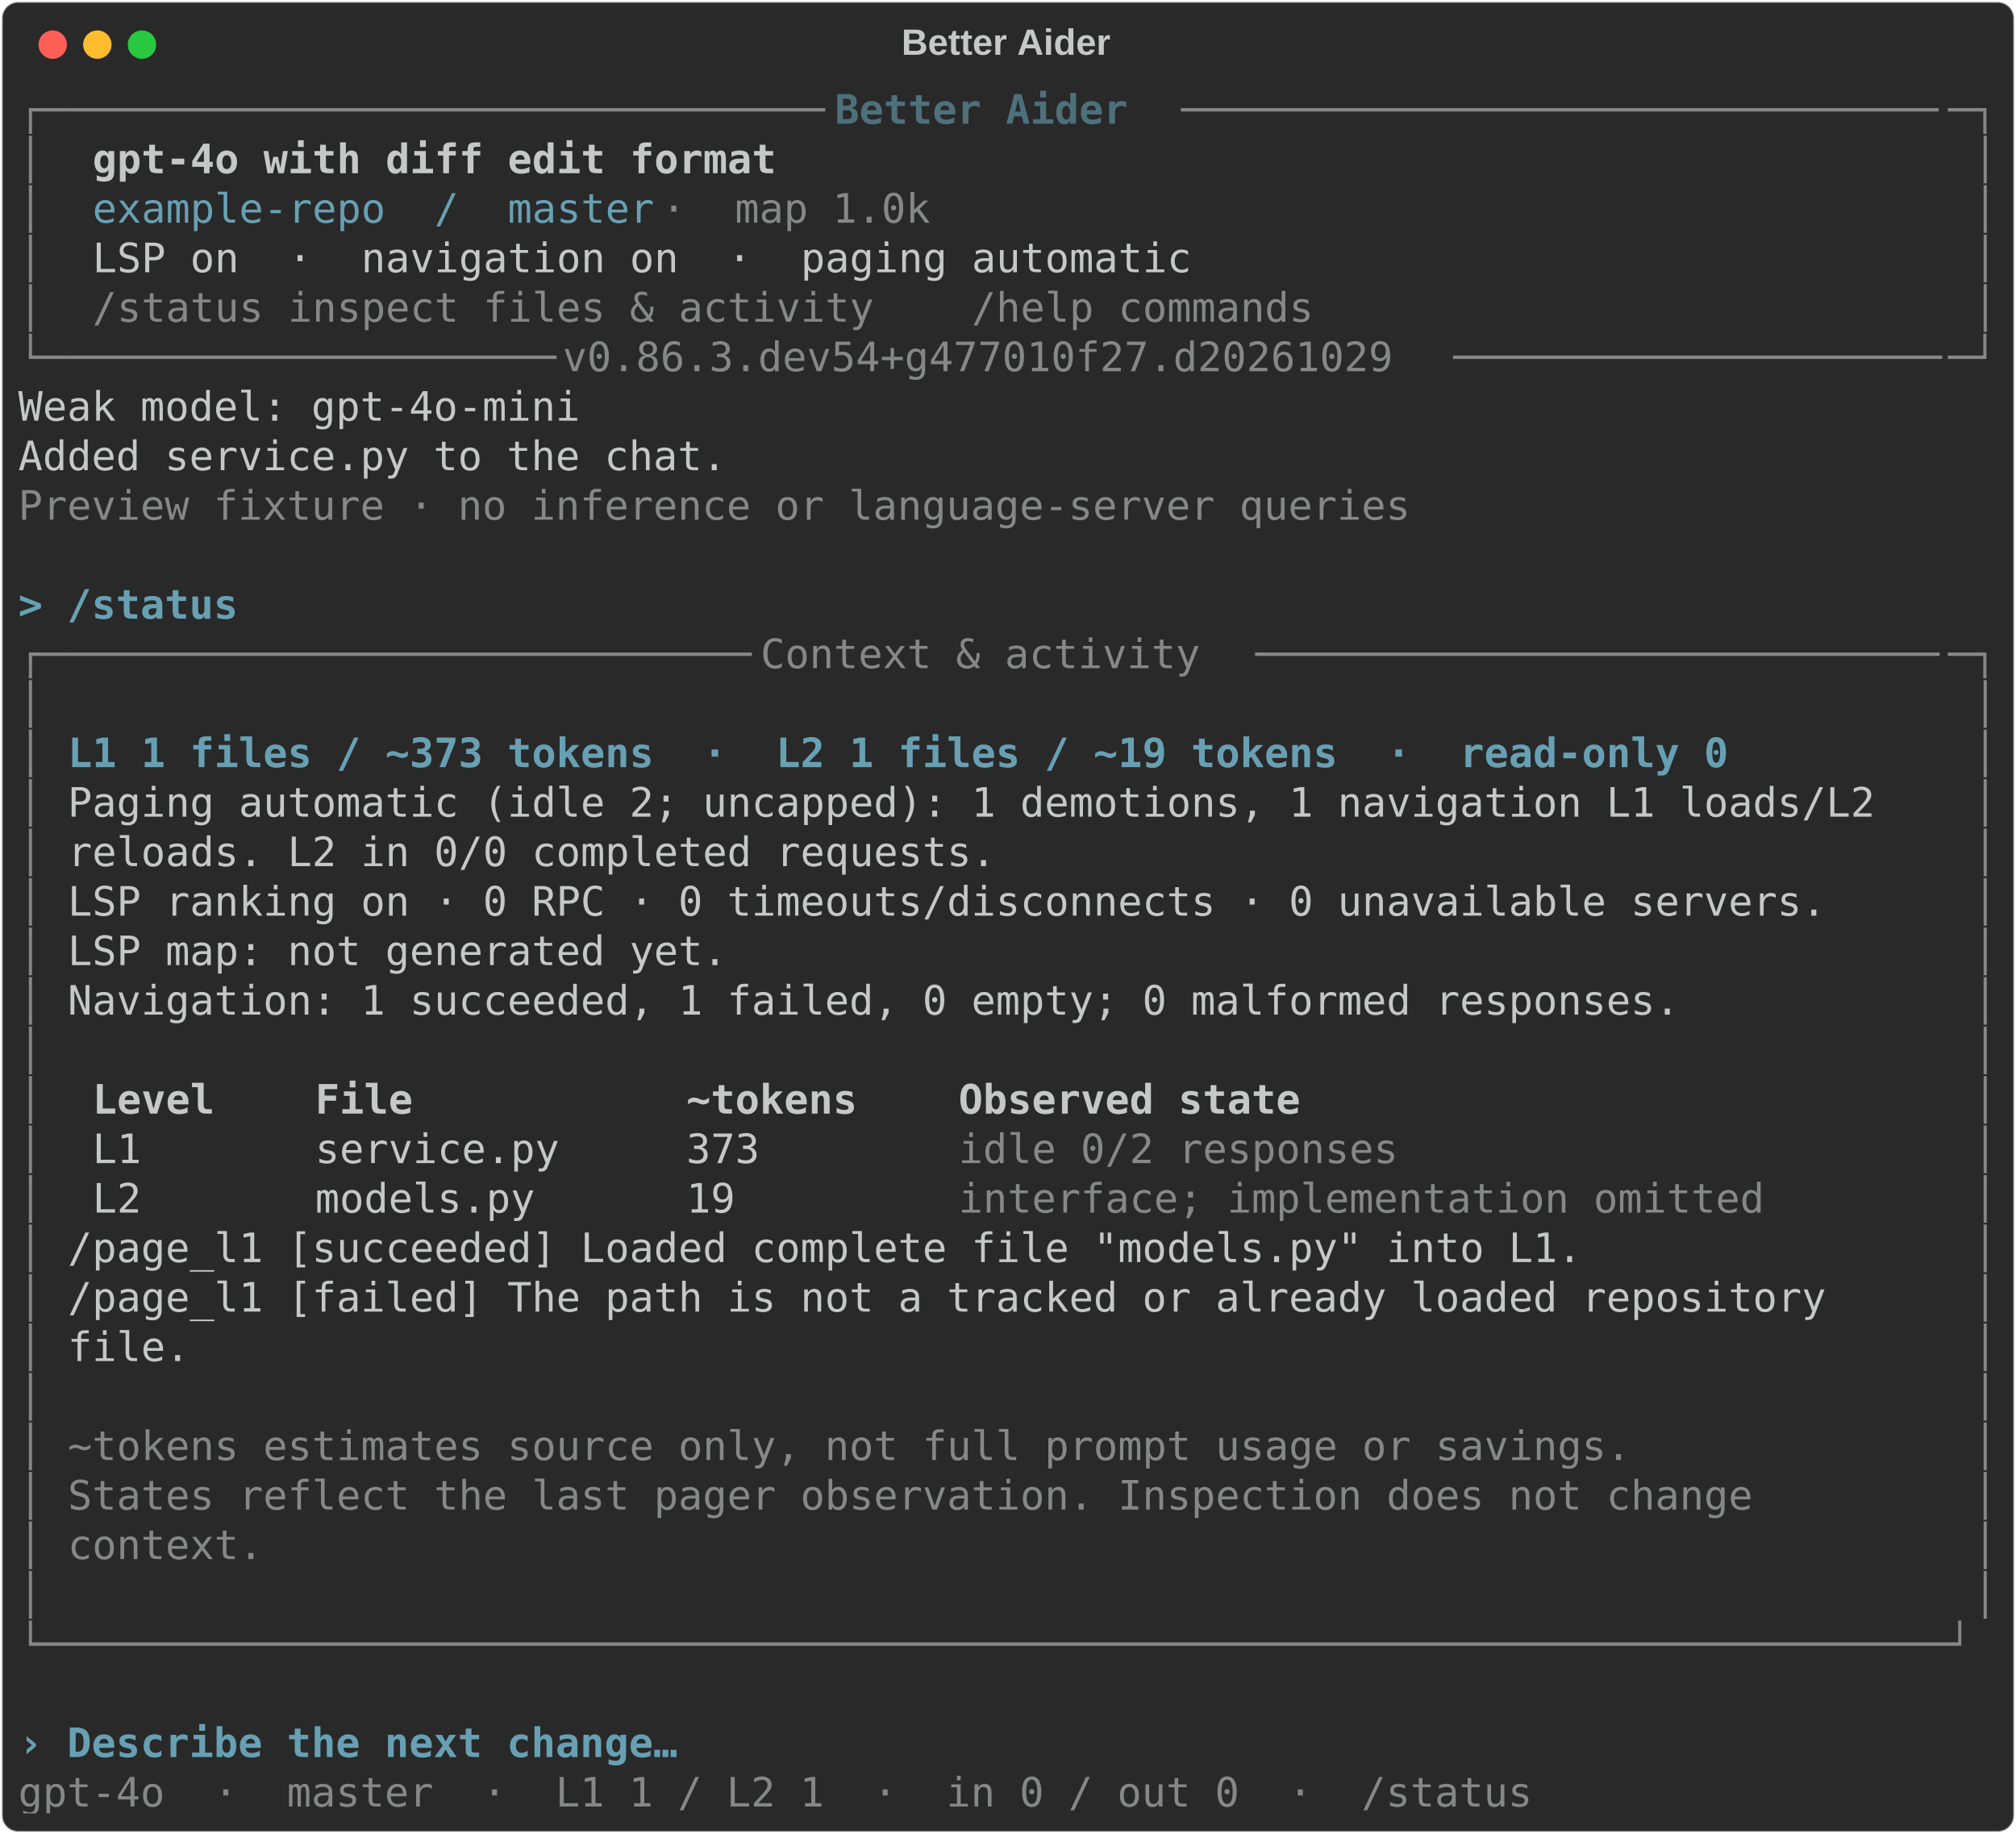
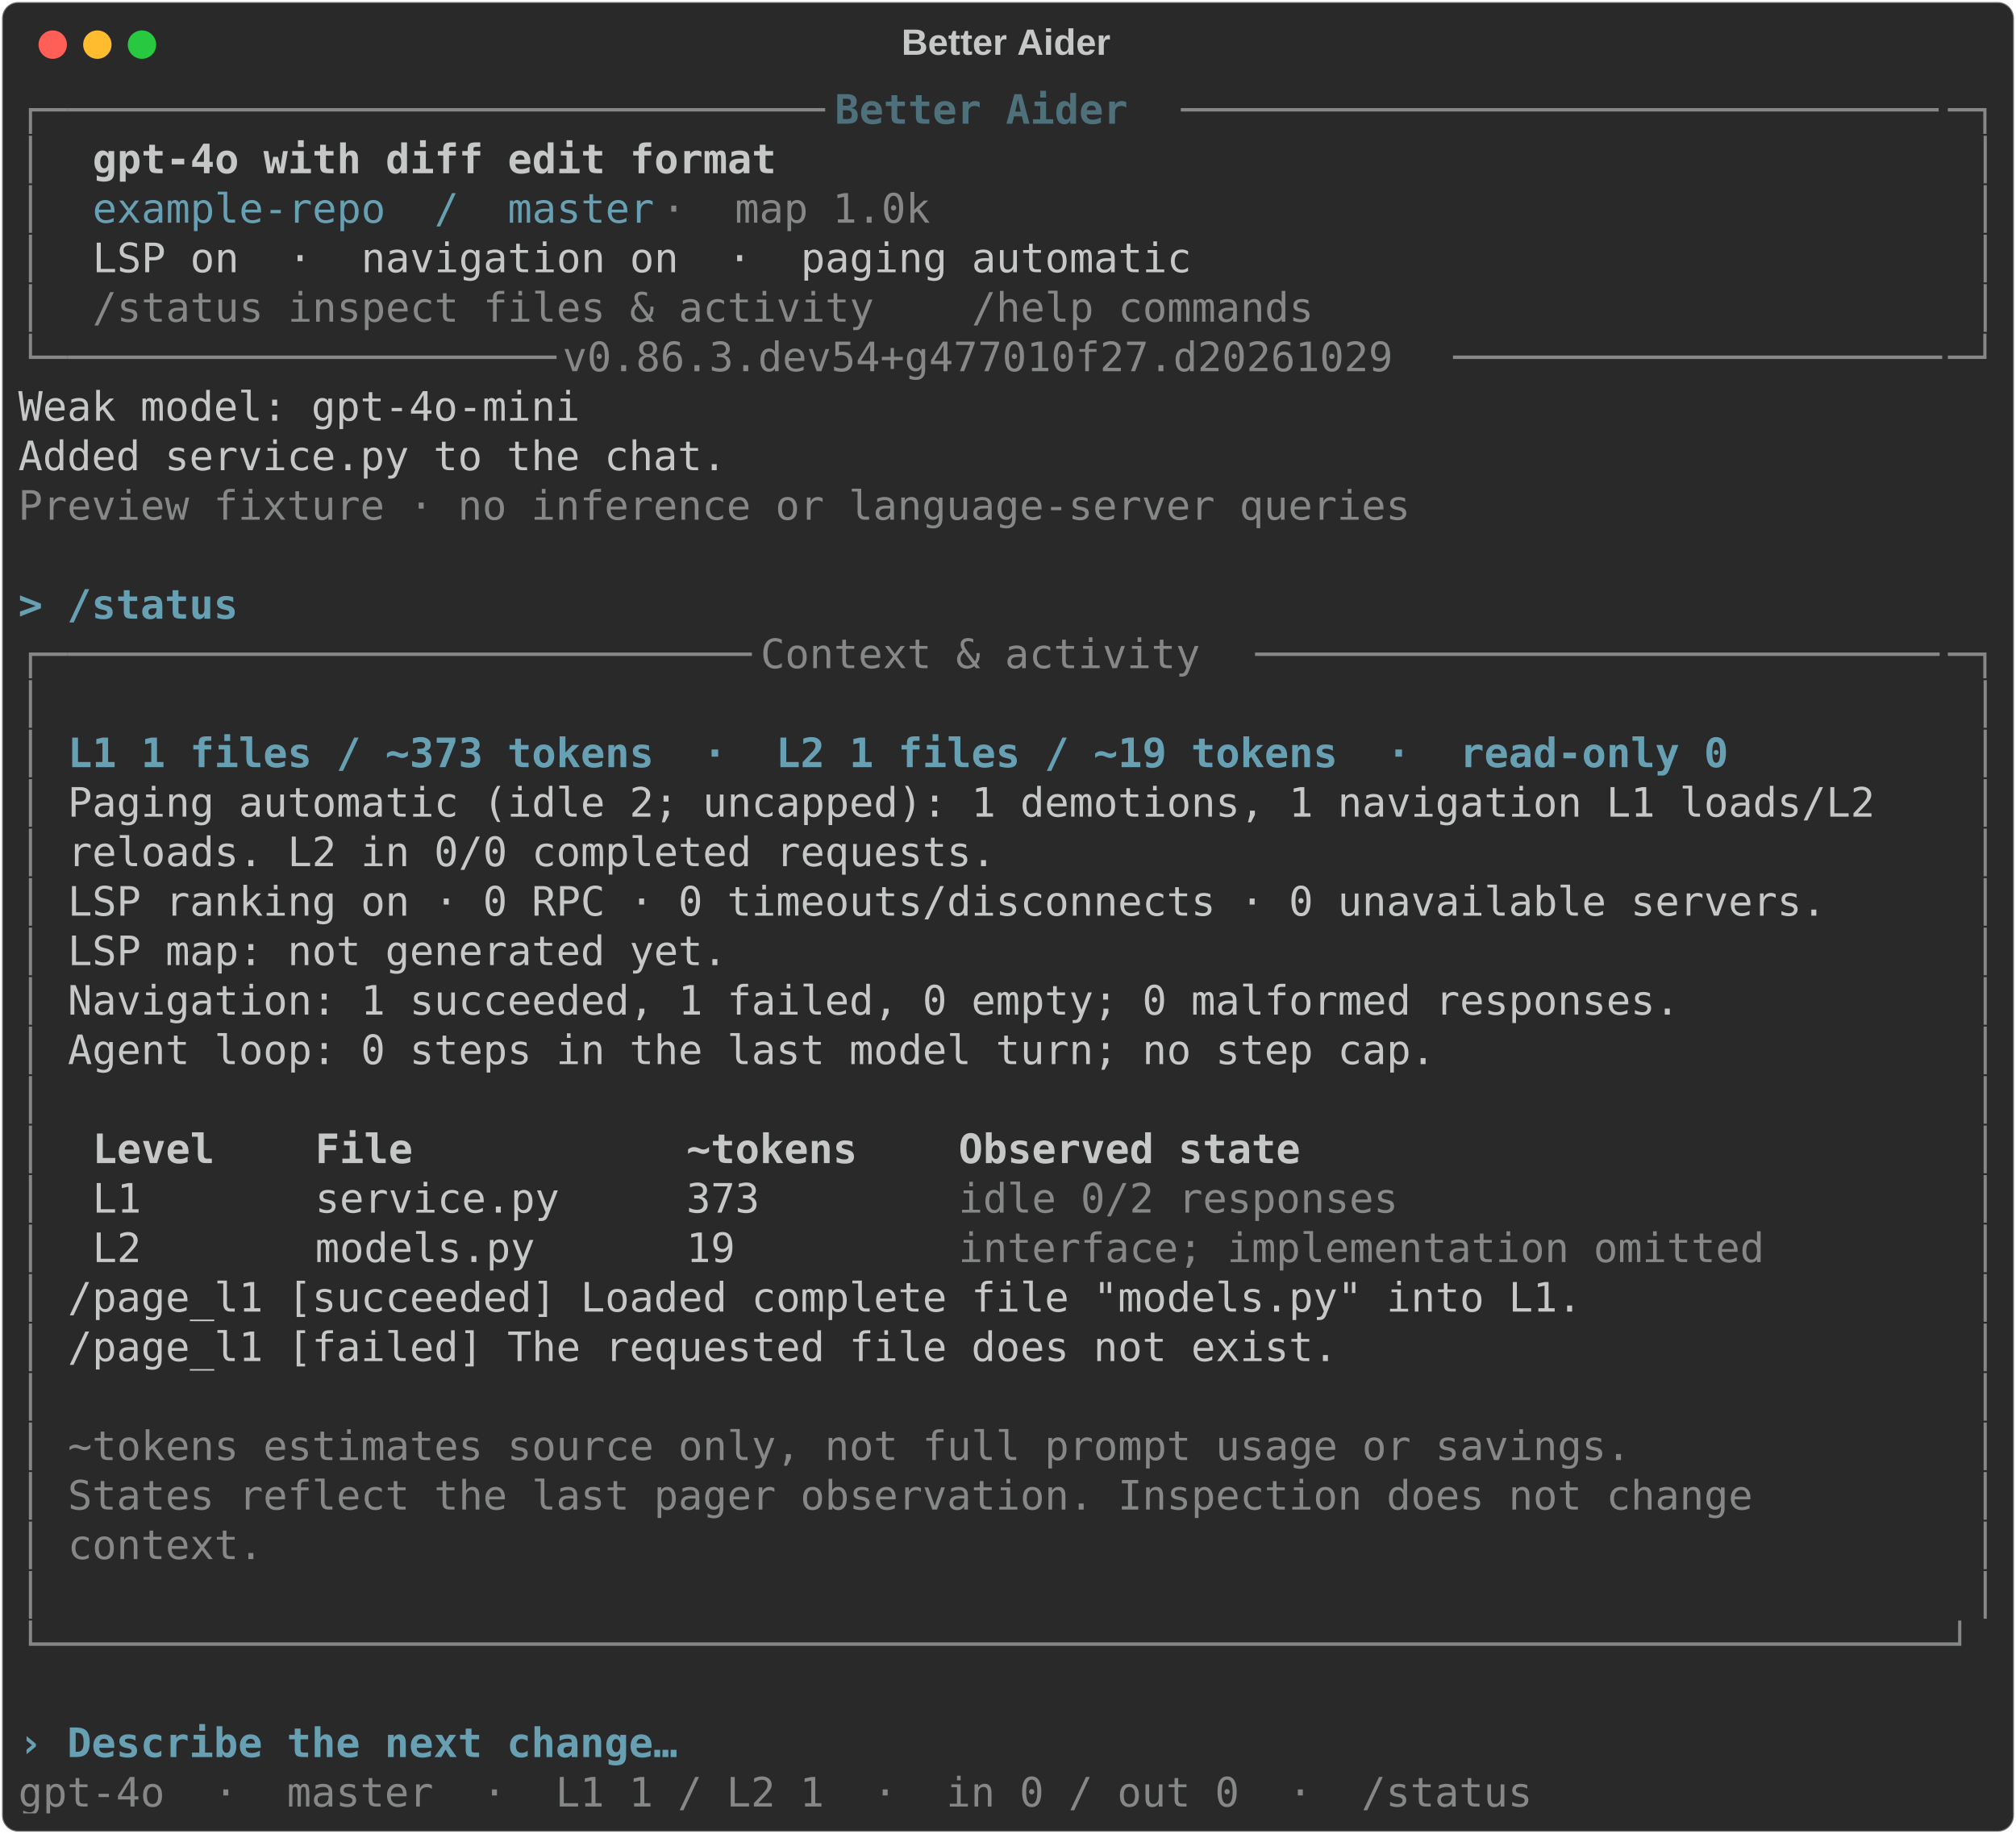
<svg xmlns="http://www.w3.org/2000/svg" class="rich-terminal" viewBox="0 0 994 904.0">
  <style>

    @font-face {
        font-family: "Fira Code";
        src: local("FiraCode-Regular"),
                url("https://cdnjs.cloudflare.com/ajax/libs/firacode/6.2.0/woff2/FiraCode-Regular.woff2") format("woff2"),
                url("https://cdnjs.cloudflare.com/ajax/libs/firacode/6.2.0/woff/FiraCode-Regular.woff") format("woff");
        font-style: normal;
        font-weight: 400;
    }
    @font-face {
        font-family: "Fira Code";
        src: local("FiraCode-Bold"),
                url("https://cdnjs.cloudflare.com/ajax/libs/firacode/6.2.0/woff2/FiraCode-Bold.woff2") format("woff2"),
                url("https://cdnjs.cloudflare.com/ajax/libs/firacode/6.2.0/woff/FiraCode-Bold.woff") format("woff");
        font-style: bold;
        font-weight: 700;
    }

-     .terminal-877568758-matrix {
+     .terminal-3200231786-matrix {
        font-family: Fira Code, monospace;
        font-size: 20px;
        line-height: 24.4px;
        font-variant-east-asian: full-width;
    }

-     .terminal-877568758-title {
+     .terminal-3200231786-title {
        font-size: 18px;
        font-weight: bold;
        font-family: arial;
    }

-     .terminal-877568758-r1 { fill: #868887 }
- .terminal-877568758-r2 { fill: #4e707b;font-weight: bold }
- .terminal-877568758-r3 { fill: #c5c8c6 }
- .terminal-877568758-r4 { fill: #c5c8c6;font-weight: bold }
- .terminal-877568758-r5 { fill: #68a0b3 }
- .terminal-877568758-r6 { fill: #68a0b3;font-weight: bold }
+     .terminal-3200231786-r1 { fill: #868887 }
+ .terminal-3200231786-r2 { fill: #4e707b;font-weight: bold }
+ .terminal-3200231786-r3 { fill: #c5c8c6 }
+ .terminal-3200231786-r4 { fill: #c5c8c6;font-weight: bold }
+ .terminal-3200231786-r5 { fill: #68a0b3 }
+ .terminal-3200231786-r6 { fill: #68a0b3;font-weight: bold }
    </style>
  <defs>
-     <clipPath id="terminal-877568758-clip-terminal">
+     <clipPath id="terminal-3200231786-clip-terminal">
      <rect x="0" y="0" width="975.0" height="853.0" />
    </clipPath>
-     <clipPath id="terminal-877568758-line-0">
+     <clipPath id="terminal-3200231786-line-0">
      <rect x="0" y="1.5" width="976" height="24.65" />
    </clipPath>
-     <clipPath id="terminal-877568758-line-1">
+     <clipPath id="terminal-3200231786-line-1">
      <rect x="0" y="25.9" width="976" height="24.65" />
    </clipPath>
-     <clipPath id="terminal-877568758-line-2">
+     <clipPath id="terminal-3200231786-line-2">
      <rect x="0" y="50.3" width="976" height="24.65" />
    </clipPath>
-     <clipPath id="terminal-877568758-line-3">
+     <clipPath id="terminal-3200231786-line-3">
      <rect x="0" y="74.7" width="976" height="24.65" />
    </clipPath>
-     <clipPath id="terminal-877568758-line-4">
+     <clipPath id="terminal-3200231786-line-4">
      <rect x="0" y="99.1" width="976" height="24.65" />
    </clipPath>
-     <clipPath id="terminal-877568758-line-5">
+     <clipPath id="terminal-3200231786-line-5">
      <rect x="0" y="123.5" width="976" height="24.65" />
    </clipPath>
-     <clipPath id="terminal-877568758-line-6">
+     <clipPath id="terminal-3200231786-line-6">
      <rect x="0" y="147.9" width="976" height="24.65" />
    </clipPath>
-     <clipPath id="terminal-877568758-line-7">
+     <clipPath id="terminal-3200231786-line-7">
      <rect x="0" y="172.3" width="976" height="24.65" />
    </clipPath>
-     <clipPath id="terminal-877568758-line-8">
+     <clipPath id="terminal-3200231786-line-8">
      <rect x="0" y="196.7" width="976" height="24.65" />
    </clipPath>
-     <clipPath id="terminal-877568758-line-9">
+     <clipPath id="terminal-3200231786-line-9">
      <rect x="0" y="221.1" width="976" height="24.65" />
    </clipPath>
-     <clipPath id="terminal-877568758-line-10">
+     <clipPath id="terminal-3200231786-line-10">
      <rect x="0" y="245.5" width="976" height="24.65" />
    </clipPath>
-     <clipPath id="terminal-877568758-line-11">
+     <clipPath id="terminal-3200231786-line-11">
      <rect x="0" y="269.9" width="976" height="24.65" />
    </clipPath>
-     <clipPath id="terminal-877568758-line-12">
+     <clipPath id="terminal-3200231786-line-12">
      <rect x="0" y="294.3" width="976" height="24.65" />
    </clipPath>
-     <clipPath id="terminal-877568758-line-13">
+     <clipPath id="terminal-3200231786-line-13">
      <rect x="0" y="318.7" width="976" height="24.65" />
    </clipPath>
-     <clipPath id="terminal-877568758-line-14">
+     <clipPath id="terminal-3200231786-line-14">
      <rect x="0" y="343.1" width="976" height="24.65" />
    </clipPath>
-     <clipPath id="terminal-877568758-line-15">
+     <clipPath id="terminal-3200231786-line-15">
      <rect x="0" y="367.5" width="976" height="24.65" />
    </clipPath>
-     <clipPath id="terminal-877568758-line-16">
+     <clipPath id="terminal-3200231786-line-16">
      <rect x="0" y="391.9" width="976" height="24.65" />
    </clipPath>
-     <clipPath id="terminal-877568758-line-17">
+     <clipPath id="terminal-3200231786-line-17">
      <rect x="0" y="416.3" width="976" height="24.65" />
    </clipPath>
-     <clipPath id="terminal-877568758-line-18">
+     <clipPath id="terminal-3200231786-line-18">
      <rect x="0" y="440.7" width="976" height="24.65" />
    </clipPath>
-     <clipPath id="terminal-877568758-line-19">
+     <clipPath id="terminal-3200231786-line-19">
      <rect x="0" y="465.1" width="976" height="24.65" />
    </clipPath>
-     <clipPath id="terminal-877568758-line-20">
+     <clipPath id="terminal-3200231786-line-20">
      <rect x="0" y="489.5" width="976" height="24.65" />
    </clipPath>
-     <clipPath id="terminal-877568758-line-21">
+     <clipPath id="terminal-3200231786-line-21">
      <rect x="0" y="513.9" width="976" height="24.65" />
    </clipPath>
-     <clipPath id="terminal-877568758-line-22">
+     <clipPath id="terminal-3200231786-line-22">
      <rect x="0" y="538.3" width="976" height="24.65" />
    </clipPath>
-     <clipPath id="terminal-877568758-line-23">
+     <clipPath id="terminal-3200231786-line-23">
      <rect x="0" y="562.7" width="976" height="24.65" />
    </clipPath>
-     <clipPath id="terminal-877568758-line-24">
+     <clipPath id="terminal-3200231786-line-24">
      <rect x="0" y="587.1" width="976" height="24.65" />
    </clipPath>
-     <clipPath id="terminal-877568758-line-25">
+     <clipPath id="terminal-3200231786-line-25">
      <rect x="0" y="611.5" width="976" height="24.65" />
    </clipPath>
-     <clipPath id="terminal-877568758-line-26">
+     <clipPath id="terminal-3200231786-line-26">
      <rect x="0" y="635.9" width="976" height="24.65" />
    </clipPath>
-     <clipPath id="terminal-877568758-line-27">
+     <clipPath id="terminal-3200231786-line-27">
      <rect x="0" y="660.3" width="976" height="24.65" />
    </clipPath>
-     <clipPath id="terminal-877568758-line-28">
+     <clipPath id="terminal-3200231786-line-28">
      <rect x="0" y="684.7" width="976" height="24.65" />
    </clipPath>
-     <clipPath id="terminal-877568758-line-29">
+     <clipPath id="terminal-3200231786-line-29">
      <rect x="0" y="709.1" width="976" height="24.65" />
    </clipPath>
-     <clipPath id="terminal-877568758-line-30">
+     <clipPath id="terminal-3200231786-line-30">
      <rect x="0" y="733.5" width="976" height="24.65" />
    </clipPath>
-     <clipPath id="terminal-877568758-line-31">
+     <clipPath id="terminal-3200231786-line-31">
      <rect x="0" y="757.9" width="976" height="24.65" />
    </clipPath>
-     <clipPath id="terminal-877568758-line-32">
+     <clipPath id="terminal-3200231786-line-32">
      <rect x="0" y="782.3" width="976" height="24.65" />
    </clipPath>
-     <clipPath id="terminal-877568758-line-33">
+     <clipPath id="terminal-3200231786-line-33">
      <rect x="0" y="806.7" width="976" height="24.65" />
    </clipPath>
  </defs>
  <rect fill="#292929" stroke="rgba(255,255,255,0.35)" stroke-width="1" x="1" y="1" width="992" height="902" rx="8" />
-   <text class="terminal-877568758-title" fill="#c5c8c6" text-anchor="middle" x="496" y="27">Better Aider</text>
+   <text class="terminal-3200231786-title" fill="#c5c8c6" text-anchor="middle" x="496" y="27">Better Aider</text>
  <g transform="translate(26,22)">
    <circle cx="0" cy="0" r="7" fill="#ff5f57" />
    <circle cx="22" cy="0" r="7" fill="#febc2e" />
    <circle cx="44" cy="0" r="7" fill="#28c840" />
  </g>
-   <g transform="translate(9, 41)" clip-path="url(#terminal-877568758-clip-terminal)">
-     <g class="terminal-877568758-matrix">
-       <text class="terminal-877568758-r1" x="0" y="20" textLength="24.4" clip-path="url(#terminal-877568758-line-0)">┌─</text>
-       <text class="terminal-877568758-r1" x="24.4" y="20" textLength="378.2" clip-path="url(#terminal-877568758-line-0)">───────────────────────────────</text>
-       <text class="terminal-877568758-r2" x="402.6" y="20" textLength="170.8" clip-path="url(#terminal-877568758-line-0)"> Better Aider </text>
-       <text class="terminal-877568758-r1" x="573.4" y="20" textLength="378.2" clip-path="url(#terminal-877568758-line-0)">───────────────────────────────</text>
-       <text class="terminal-877568758-r1" x="951.6" y="20" textLength="24.4" clip-path="url(#terminal-877568758-line-0)">─┐</text>
-       <text class="terminal-877568758-r3" x="976" y="20" textLength="12.2" clip-path="url(#terminal-877568758-line-0)">
- </text>
-       <text class="terminal-877568758-r1" x="0" y="44.4" textLength="12.2" clip-path="url(#terminal-877568758-line-1)">│</text>
-       <text class="terminal-877568758-r4" x="36.6" y="44.4" textLength="341.6" clip-path="url(#terminal-877568758-line-1)">gpt-4o with diff edit format</text>
-       <text class="terminal-877568758-r1" x="963.8" y="44.4" textLength="12.2" clip-path="url(#terminal-877568758-line-1)">│</text>
-       <text class="terminal-877568758-r3" x="976" y="44.4" textLength="12.2" clip-path="url(#terminal-877568758-line-1)">
- </text>
-       <text class="terminal-877568758-r1" x="0" y="68.8" textLength="12.2" clip-path="url(#terminal-877568758-line-2)">│</text>
-       <text class="terminal-877568758-r5" x="36.6" y="68.8" textLength="280.6" clip-path="url(#terminal-877568758-line-2)">example-repo  /  master</text>
-       <text class="terminal-877568758-r1" x="317.2" y="68.8" textLength="158.6" clip-path="url(#terminal-877568758-line-2)">  ·  map 1.0k</text>
-       <text class="terminal-877568758-r1" x="963.8" y="68.8" textLength="12.2" clip-path="url(#terminal-877568758-line-2)">│</text>
-       <text class="terminal-877568758-r3" x="976" y="68.8" textLength="12.2" clip-path="url(#terminal-877568758-line-2)">
- </text>
-       <text class="terminal-877568758-r1" x="0" y="93.2" textLength="12.2" clip-path="url(#terminal-877568758-line-3)">│</text>
-       <text class="terminal-877568758-r3" x="36.6" y="93.2" textLength="549" clip-path="url(#terminal-877568758-line-3)">LSP on  ·  navigation on  ·  paging automatic</text>
-       <text class="terminal-877568758-r1" x="963.8" y="93.2" textLength="12.2" clip-path="url(#terminal-877568758-line-3)">│</text>
-       <text class="terminal-877568758-r3" x="976" y="93.2" textLength="12.2" clip-path="url(#terminal-877568758-line-3)">
- </text>
-       <text class="terminal-877568758-r1" x="0" y="117.6" textLength="12.2" clip-path="url(#terminal-877568758-line-4)">│</text>
-       <text class="terminal-877568758-r1" x="36.6" y="117.6" textLength="610" clip-path="url(#terminal-877568758-line-4)">/status inspect files &amp; activity    /help commands</text>
-       <text class="terminal-877568758-r1" x="963.8" y="117.6" textLength="12.2" clip-path="url(#terminal-877568758-line-4)">│</text>
-       <text class="terminal-877568758-r3" x="976" y="117.6" textLength="12.2" clip-path="url(#terminal-877568758-line-4)">
- </text>
-       <text class="terminal-877568758-r1" x="0" y="142" textLength="24.4" clip-path="url(#terminal-877568758-line-5)">└─</text>
-       <text class="terminal-877568758-r1" x="24.4" y="142" textLength="244" clip-path="url(#terminal-877568758-line-5)">────────────────────</text>
-       <text class="terminal-877568758-r1" x="268.4" y="142" textLength="439.2" clip-path="url(#terminal-877568758-line-5)"> v0.86.3.dev54+g477010f27.d20261029 </text>
-       <text class="terminal-877568758-r1" x="707.6" y="142" textLength="244" clip-path="url(#terminal-877568758-line-5)">────────────────────</text>
-       <text class="terminal-877568758-r1" x="951.6" y="142" textLength="24.4" clip-path="url(#terminal-877568758-line-5)">─┘</text>
-       <text class="terminal-877568758-r3" x="976" y="142" textLength="12.2" clip-path="url(#terminal-877568758-line-5)">
- </text>
-       <text class="terminal-877568758-r3" x="0" y="166.4" textLength="280.6" clip-path="url(#terminal-877568758-line-6)">Weak model: gpt-4o-mini</text>
-       <text class="terminal-877568758-r3" x="976" y="166.4" textLength="12.2" clip-path="url(#terminal-877568758-line-6)">
- </text>
-       <text class="terminal-877568758-r3" x="0" y="190.8" textLength="353.8" clip-path="url(#terminal-877568758-line-7)">Added service.py to the chat.</text>
-       <text class="terminal-877568758-r3" x="976" y="190.8" textLength="12.2" clip-path="url(#terminal-877568758-line-7)">
- </text>
-       <text class="terminal-877568758-r1" x="0" y="215.2" textLength="695.4" clip-path="url(#terminal-877568758-line-8)">Preview fixture · no inference or language-server queries</text>
-       <text class="terminal-877568758-r3" x="976" y="215.2" textLength="12.2" clip-path="url(#terminal-877568758-line-8)">
- </text>
-       <text class="terminal-877568758-r3" x="976" y="239.6" textLength="12.2" clip-path="url(#terminal-877568758-line-9)">
- </text>
-       <text class="terminal-877568758-r6" x="0" y="264" textLength="109.8" clip-path="url(#terminal-877568758-line-10)">&gt; /status</text>
-       <text class="terminal-877568758-r3" x="976" y="264" textLength="12.2" clip-path="url(#terminal-877568758-line-10)">
- </text>
-       <text class="terminal-877568758-r1" x="0" y="288.4" textLength="24.4" clip-path="url(#terminal-877568758-line-11)">┌─</text>
-       <text class="terminal-877568758-r1" x="24.4" y="288.4" textLength="341.6" clip-path="url(#terminal-877568758-line-11)">────────────────────────────</text>
-       <text class="terminal-877568758-r1" x="366" y="288.4" textLength="244" clip-path="url(#terminal-877568758-line-11)"> Context &amp; activity </text>
-       <text class="terminal-877568758-r1" x="610" y="288.4" textLength="341.6" clip-path="url(#terminal-877568758-line-11)">────────────────────────────</text>
-       <text class="terminal-877568758-r1" x="951.6" y="288.4" textLength="24.4" clip-path="url(#terminal-877568758-line-11)">─┐</text>
-       <text class="terminal-877568758-r3" x="976" y="288.4" textLength="12.2" clip-path="url(#terminal-877568758-line-11)">
- </text>
-       <text class="terminal-877568758-r1" x="0" y="312.8" textLength="12.2" clip-path="url(#terminal-877568758-line-12)">│</text>
-       <text class="terminal-877568758-r1" x="963.8" y="312.8" textLength="12.2" clip-path="url(#terminal-877568758-line-12)">│</text>
-       <text class="terminal-877568758-r3" x="976" y="312.8" textLength="12.2" clip-path="url(#terminal-877568758-line-12)">
- </text>
-       <text class="terminal-877568758-r1" x="0" y="337.2" textLength="12.2" clip-path="url(#terminal-877568758-line-13)">│</text>
-       <text class="terminal-877568758-r6" x="24.4" y="337.2" textLength="829.6" clip-path="url(#terminal-877568758-line-13)">L1 1 files / ~373 tokens  ·  L2 1 files / ~19 tokens  ·  read-only 0</text>
-       <text class="terminal-877568758-r1" x="963.8" y="337.2" textLength="12.2" clip-path="url(#terminal-877568758-line-13)">│</text>
-       <text class="terminal-877568758-r3" x="976" y="337.2" textLength="12.2" clip-path="url(#terminal-877568758-line-13)">
- </text>
-       <text class="terminal-877568758-r1" x="0" y="361.6" textLength="12.2" clip-path="url(#terminal-877568758-line-14)">│</text>
-       <text class="terminal-877568758-r3" x="24.4" y="361.6" textLength="915" clip-path="url(#terminal-877568758-line-14)">Paging automatic (idle 2; uncapped): 1 demotions, 1 navigation L1 loads/L2 </text>
-       <text class="terminal-877568758-r1" x="963.8" y="361.6" textLength="12.2" clip-path="url(#terminal-877568758-line-14)">│</text>
-       <text class="terminal-877568758-r3" x="976" y="361.6" textLength="12.2" clip-path="url(#terminal-877568758-line-14)">
- </text>
-       <text class="terminal-877568758-r1" x="0" y="386" textLength="12.2" clip-path="url(#terminal-877568758-line-15)">│</text>
-       <text class="terminal-877568758-r3" x="24.4" y="386" textLength="463.6" clip-path="url(#terminal-877568758-line-15)">reloads. L2 in 0/0 completed requests.</text>
-       <text class="terminal-877568758-r1" x="963.8" y="386" textLength="12.2" clip-path="url(#terminal-877568758-line-15)">│</text>
-       <text class="terminal-877568758-r3" x="976" y="386" textLength="12.2" clip-path="url(#terminal-877568758-line-15)">
- </text>
-       <text class="terminal-877568758-r1" x="0" y="410.4" textLength="12.2" clip-path="url(#terminal-877568758-line-16)">│</text>
-       <text class="terminal-877568758-r3" x="24.4" y="410.4" textLength="878.4" clip-path="url(#terminal-877568758-line-16)">LSP ranking on · 0 RPC · 0 timeouts/disconnects · 0 unavailable servers.</text>
-       <text class="terminal-877568758-r1" x="963.8" y="410.4" textLength="12.2" clip-path="url(#terminal-877568758-line-16)">│</text>
-       <text class="terminal-877568758-r3" x="976" y="410.4" textLength="12.2" clip-path="url(#terminal-877568758-line-16)">
- </text>
-       <text class="terminal-877568758-r1" x="0" y="434.8" textLength="12.2" clip-path="url(#terminal-877568758-line-17)">│</text>
-       <text class="terminal-877568758-r3" x="24.4" y="434.8" textLength="329.4" clip-path="url(#terminal-877568758-line-17)">LSP map: not generated yet.</text>
-       <text class="terminal-877568758-r1" x="963.8" y="434.8" textLength="12.2" clip-path="url(#terminal-877568758-line-17)">│</text>
-       <text class="terminal-877568758-r3" x="976" y="434.8" textLength="12.2" clip-path="url(#terminal-877568758-line-17)">
- </text>
-       <text class="terminal-877568758-r1" x="0" y="459.2" textLength="12.2" clip-path="url(#terminal-877568758-line-18)">│</text>
-       <text class="terminal-877568758-r3" x="24.4" y="459.2" textLength="805.2" clip-path="url(#terminal-877568758-line-18)">Navigation: 1 succeeded, 1 failed, 0 empty; 0 malformed responses.</text>
-       <text class="terminal-877568758-r1" x="963.8" y="459.2" textLength="12.2" clip-path="url(#terminal-877568758-line-18)">│</text>
-       <text class="terminal-877568758-r3" x="976" y="459.2" textLength="12.2" clip-path="url(#terminal-877568758-line-18)">
- </text>
-       <text class="terminal-877568758-r1" x="0" y="483.6" textLength="12.2" clip-path="url(#terminal-877568758-line-19)">│</text>
-       <text class="terminal-877568758-r1" x="963.8" y="483.6" textLength="12.2" clip-path="url(#terminal-877568758-line-19)">│</text>
-       <text class="terminal-877568758-r3" x="976" y="483.6" textLength="12.2" clip-path="url(#terminal-877568758-line-19)">
- </text>
-       <text class="terminal-877568758-r1" x="0" y="508" textLength="12.2" clip-path="url(#terminal-877568758-line-20)">│</text>
-       <text class="terminal-877568758-r4" x="36.6" y="508" textLength="85.4" clip-path="url(#terminal-877568758-line-20)">Level  </text>
-       <text class="terminal-877568758-r4" x="146.4" y="508" textLength="158.6" clip-path="url(#terminal-877568758-line-20)">File         </text>
-       <text class="terminal-877568758-r4" x="329.4" y="508" textLength="109.8" clip-path="url(#terminal-877568758-line-20)">~tokens  </text>
-       <text class="terminal-877568758-r4" x="463.6" y="508" textLength="475.8" clip-path="url(#terminal-877568758-line-20)">Observed state                         </text>
-       <text class="terminal-877568758-r1" x="963.8" y="508" textLength="12.2" clip-path="url(#terminal-877568758-line-20)">│</text>
-       <text class="terminal-877568758-r3" x="976" y="508" textLength="12.2" clip-path="url(#terminal-877568758-line-20)">
- </text>
-       <text class="terminal-877568758-r1" x="0" y="532.4" textLength="12.2" clip-path="url(#terminal-877568758-line-21)">│</text>
-       <text class="terminal-877568758-r3" x="36.6" y="532.4" textLength="85.4" clip-path="url(#terminal-877568758-line-21)">L1     </text>
-       <text class="terminal-877568758-r3" x="146.4" y="532.4" textLength="158.6" clip-path="url(#terminal-877568758-line-21)">service.py   </text>
-       <text class="terminal-877568758-r3" x="329.4" y="532.4" textLength="109.8" clip-path="url(#terminal-877568758-line-21)">373      </text>
-       <text class="terminal-877568758-r1" x="463.6" y="532.4" textLength="475.8" clip-path="url(#terminal-877568758-line-21)">idle 0/2 responses                     </text>
-       <text class="terminal-877568758-r1" x="963.8" y="532.4" textLength="12.2" clip-path="url(#terminal-877568758-line-21)">│</text>
-       <text class="terminal-877568758-r3" x="976" y="532.4" textLength="12.2" clip-path="url(#terminal-877568758-line-21)">
- </text>
-       <text class="terminal-877568758-r1" x="0" y="556.8" textLength="12.2" clip-path="url(#terminal-877568758-line-22)">│</text>
-       <text class="terminal-877568758-r3" x="36.6" y="556.8" textLength="85.4" clip-path="url(#terminal-877568758-line-22)">L2     </text>
-       <text class="terminal-877568758-r3" x="146.4" y="556.8" textLength="158.6" clip-path="url(#terminal-877568758-line-22)">models.py    </text>
-       <text class="terminal-877568758-r3" x="329.4" y="556.8" textLength="109.8" clip-path="url(#terminal-877568758-line-22)">19       </text>
-       <text class="terminal-877568758-r1" x="463.6" y="556.8" textLength="475.8" clip-path="url(#terminal-877568758-line-22)">interface; implementation omitted      </text>
-       <text class="terminal-877568758-r1" x="963.8" y="556.8" textLength="12.2" clip-path="url(#terminal-877568758-line-22)">│</text>
-       <text class="terminal-877568758-r3" x="976" y="556.8" textLength="12.2" clip-path="url(#terminal-877568758-line-22)">
- </text>
-       <text class="terminal-877568758-r1" x="0" y="581.2" textLength="12.2" clip-path="url(#terminal-877568758-line-23)">│</text>
-       <text class="terminal-877568758-r3" x="24.4" y="581.2" textLength="756.4" clip-path="url(#terminal-877568758-line-23)">/page_l1 [succeeded] Loaded complete file "models.py" into L1.</text>
-       <text class="terminal-877568758-r1" x="963.8" y="581.2" textLength="12.2" clip-path="url(#terminal-877568758-line-23)">│</text>
-       <text class="terminal-877568758-r3" x="976" y="581.2" textLength="12.2" clip-path="url(#terminal-877568758-line-23)">
- </text>
-       <text class="terminal-877568758-r1" x="0" y="605.6" textLength="12.2" clip-path="url(#terminal-877568758-line-24)">│</text>
-       <text class="terminal-877568758-r3" x="24.4" y="605.6" textLength="890.6" clip-path="url(#terminal-877568758-line-24)">/page_l1 [failed] The path is not a tracked or already loaded repository </text>
-       <text class="terminal-877568758-r1" x="963.8" y="605.6" textLength="12.2" clip-path="url(#terminal-877568758-line-24)">│</text>
-       <text class="terminal-877568758-r3" x="976" y="605.6" textLength="12.2" clip-path="url(#terminal-877568758-line-24)">
- </text>
-       <text class="terminal-877568758-r1" x="0" y="630" textLength="12.2" clip-path="url(#terminal-877568758-line-25)">│</text>
-       <text class="terminal-877568758-r3" x="24.4" y="630" textLength="61" clip-path="url(#terminal-877568758-line-25)">file.</text>
-       <text class="terminal-877568758-r1" x="963.8" y="630" textLength="12.2" clip-path="url(#terminal-877568758-line-25)">│</text>
-       <text class="terminal-877568758-r3" x="976" y="630" textLength="12.2" clip-path="url(#terminal-877568758-line-25)">
- </text>
-       <text class="terminal-877568758-r1" x="0" y="654.4" textLength="12.2" clip-path="url(#terminal-877568758-line-26)">│</text>
-       <text class="terminal-877568758-r1" x="963.8" y="654.4" textLength="12.2" clip-path="url(#terminal-877568758-line-26)">│</text>
-       <text class="terminal-877568758-r3" x="976" y="654.4" textLength="12.2" clip-path="url(#terminal-877568758-line-26)">
- </text>
-       <text class="terminal-877568758-r1" x="0" y="678.8" textLength="12.2" clip-path="url(#terminal-877568758-line-27)">│</text>
-       <text class="terminal-877568758-r1" x="24.4" y="678.8" textLength="780.8" clip-path="url(#terminal-877568758-line-27)">~tokens estimates source only, not full prompt usage or savings.</text>
-       <text class="terminal-877568758-r1" x="963.8" y="678.8" textLength="12.2" clip-path="url(#terminal-877568758-line-27)">│</text>
-       <text class="terminal-877568758-r3" x="976" y="678.8" textLength="12.2" clip-path="url(#terminal-877568758-line-27)">
- </text>
-       <text class="terminal-877568758-r1" x="0" y="703.2" textLength="12.2" clip-path="url(#terminal-877568758-line-28)">│</text>
-       <text class="terminal-877568758-r1" x="24.4" y="703.2" textLength="854" clip-path="url(#terminal-877568758-line-28)">States reflect the last pager observation. Inspection does not change </text>
-       <text class="terminal-877568758-r1" x="963.8" y="703.2" textLength="12.2" clip-path="url(#terminal-877568758-line-28)">│</text>
-       <text class="terminal-877568758-r3" x="976" y="703.2" textLength="12.2" clip-path="url(#terminal-877568758-line-28)">
- </text>
-       <text class="terminal-877568758-r1" x="0" y="727.6" textLength="12.2" clip-path="url(#terminal-877568758-line-29)">│</text>
-       <text class="terminal-877568758-r1" x="24.4" y="727.6" textLength="97.6" clip-path="url(#terminal-877568758-line-29)">context.</text>
-       <text class="terminal-877568758-r1" x="963.8" y="727.6" textLength="12.2" clip-path="url(#terminal-877568758-line-29)">│</text>
-       <text class="terminal-877568758-r3" x="976" y="727.6" textLength="12.2" clip-path="url(#terminal-877568758-line-29)">
- </text>
-       <text class="terminal-877568758-r1" x="0" y="752" textLength="12.2" clip-path="url(#terminal-877568758-line-30)">│</text>
-       <text class="terminal-877568758-r1" x="963.8" y="752" textLength="12.2" clip-path="url(#terminal-877568758-line-30)">│</text>
-       <text class="terminal-877568758-r3" x="976" y="752" textLength="12.2" clip-path="url(#terminal-877568758-line-30)">
- </text>
-       <text class="terminal-877568758-r1" x="0" y="776.4" textLength="976" clip-path="url(#terminal-877568758-line-31)">└──────────────────────────────────────────────────────────────────────────────┘</text>
-       <text class="terminal-877568758-r3" x="976" y="776.4" textLength="12.2" clip-path="url(#terminal-877568758-line-31)">
- </text>
-       <text class="terminal-877568758-r3" x="976" y="800.8" textLength="12.2" clip-path="url(#terminal-877568758-line-32)">
- </text>
-       <text class="terminal-877568758-r6" x="0" y="825.2" textLength="329.4" clip-path="url(#terminal-877568758-line-33)">› Describe the next change…</text>
-       <text class="terminal-877568758-r3" x="976" y="825.2" textLength="12.2" clip-path="url(#terminal-877568758-line-33)">
- </text>
-       <text class="terminal-877568758-r1" x="0" y="849.6" textLength="768.6" clip-path="url(#terminal-877568758-line-34)"> gpt-4o  ·  master  ·  L1 1 / L2 1  ·  in 0 / out 0  ·  /status</text>
-       <text class="terminal-877568758-r3" x="976" y="849.6" textLength="12.2" clip-path="url(#terminal-877568758-line-34)">
+   <g transform="translate(9, 41)" clip-path="url(#terminal-3200231786-clip-terminal)">
+     <g class="terminal-3200231786-matrix">
+       <text class="terminal-3200231786-r1" x="0" y="20" textLength="24.4" clip-path="url(#terminal-3200231786-line-0)">┌─</text>
+       <text class="terminal-3200231786-r1" x="24.4" y="20" textLength="378.2" clip-path="url(#terminal-3200231786-line-0)">───────────────────────────────</text>
+       <text class="terminal-3200231786-r2" x="402.6" y="20" textLength="170.8" clip-path="url(#terminal-3200231786-line-0)"> Better Aider </text>
+       <text class="terminal-3200231786-r1" x="573.4" y="20" textLength="378.2" clip-path="url(#terminal-3200231786-line-0)">───────────────────────────────</text>
+       <text class="terminal-3200231786-r1" x="951.6" y="20" textLength="24.4" clip-path="url(#terminal-3200231786-line-0)">─┐</text>
+       <text class="terminal-3200231786-r3" x="976" y="20" textLength="12.2" clip-path="url(#terminal-3200231786-line-0)">
+ </text>
+       <text class="terminal-3200231786-r1" x="0" y="44.4" textLength="12.2" clip-path="url(#terminal-3200231786-line-1)">│</text>
+       <text class="terminal-3200231786-r4" x="36.6" y="44.4" textLength="341.6" clip-path="url(#terminal-3200231786-line-1)">gpt-4o with diff edit format</text>
+       <text class="terminal-3200231786-r1" x="963.8" y="44.4" textLength="12.2" clip-path="url(#terminal-3200231786-line-1)">│</text>
+       <text class="terminal-3200231786-r3" x="976" y="44.4" textLength="12.2" clip-path="url(#terminal-3200231786-line-1)">
+ </text>
+       <text class="terminal-3200231786-r1" x="0" y="68.8" textLength="12.2" clip-path="url(#terminal-3200231786-line-2)">│</text>
+       <text class="terminal-3200231786-r5" x="36.6" y="68.8" textLength="280.6" clip-path="url(#terminal-3200231786-line-2)">example-repo  /  master</text>
+       <text class="terminal-3200231786-r1" x="317.2" y="68.8" textLength="158.6" clip-path="url(#terminal-3200231786-line-2)">  ·  map 1.0k</text>
+       <text class="terminal-3200231786-r1" x="963.8" y="68.8" textLength="12.2" clip-path="url(#terminal-3200231786-line-2)">│</text>
+       <text class="terminal-3200231786-r3" x="976" y="68.8" textLength="12.2" clip-path="url(#terminal-3200231786-line-2)">
+ </text>
+       <text class="terminal-3200231786-r1" x="0" y="93.2" textLength="12.2" clip-path="url(#terminal-3200231786-line-3)">│</text>
+       <text class="terminal-3200231786-r3" x="36.6" y="93.2" textLength="549" clip-path="url(#terminal-3200231786-line-3)">LSP on  ·  navigation on  ·  paging automatic</text>
+       <text class="terminal-3200231786-r1" x="963.8" y="93.2" textLength="12.2" clip-path="url(#terminal-3200231786-line-3)">│</text>
+       <text class="terminal-3200231786-r3" x="976" y="93.2" textLength="12.2" clip-path="url(#terminal-3200231786-line-3)">
+ </text>
+       <text class="terminal-3200231786-r1" x="0" y="117.6" textLength="12.2" clip-path="url(#terminal-3200231786-line-4)">│</text>
+       <text class="terminal-3200231786-r1" x="36.6" y="117.6" textLength="610" clip-path="url(#terminal-3200231786-line-4)">/status inspect files &amp; activity    /help commands</text>
+       <text class="terminal-3200231786-r1" x="963.8" y="117.6" textLength="12.2" clip-path="url(#terminal-3200231786-line-4)">│</text>
+       <text class="terminal-3200231786-r3" x="976" y="117.6" textLength="12.2" clip-path="url(#terminal-3200231786-line-4)">
+ </text>
+       <text class="terminal-3200231786-r1" x="0" y="142" textLength="24.4" clip-path="url(#terminal-3200231786-line-5)">└─</text>
+       <text class="terminal-3200231786-r1" x="24.4" y="142" textLength="244" clip-path="url(#terminal-3200231786-line-5)">────────────────────</text>
+       <text class="terminal-3200231786-r1" x="268.4" y="142" textLength="439.2" clip-path="url(#terminal-3200231786-line-5)"> v0.86.3.dev54+g477010f27.d20261029 </text>
+       <text class="terminal-3200231786-r1" x="707.6" y="142" textLength="244" clip-path="url(#terminal-3200231786-line-5)">────────────────────</text>
+       <text class="terminal-3200231786-r1" x="951.6" y="142" textLength="24.4" clip-path="url(#terminal-3200231786-line-5)">─┘</text>
+       <text class="terminal-3200231786-r3" x="976" y="142" textLength="12.2" clip-path="url(#terminal-3200231786-line-5)">
+ </text>
+       <text class="terminal-3200231786-r3" x="0" y="166.4" textLength="280.6" clip-path="url(#terminal-3200231786-line-6)">Weak model: gpt-4o-mini</text>
+       <text class="terminal-3200231786-r3" x="976" y="166.4" textLength="12.2" clip-path="url(#terminal-3200231786-line-6)">
+ </text>
+       <text class="terminal-3200231786-r3" x="0" y="190.8" textLength="353.8" clip-path="url(#terminal-3200231786-line-7)">Added service.py to the chat.</text>
+       <text class="terminal-3200231786-r3" x="976" y="190.8" textLength="12.2" clip-path="url(#terminal-3200231786-line-7)">
+ </text>
+       <text class="terminal-3200231786-r1" x="0" y="215.2" textLength="695.4" clip-path="url(#terminal-3200231786-line-8)">Preview fixture · no inference or language-server queries</text>
+       <text class="terminal-3200231786-r3" x="976" y="215.2" textLength="12.2" clip-path="url(#terminal-3200231786-line-8)">
+ </text>
+       <text class="terminal-3200231786-r3" x="976" y="239.6" textLength="12.2" clip-path="url(#terminal-3200231786-line-9)">
+ </text>
+       <text class="terminal-3200231786-r6" x="0" y="264" textLength="109.8" clip-path="url(#terminal-3200231786-line-10)">&gt; /status</text>
+       <text class="terminal-3200231786-r3" x="976" y="264" textLength="12.2" clip-path="url(#terminal-3200231786-line-10)">
+ </text>
+       <text class="terminal-3200231786-r1" x="0" y="288.4" textLength="24.4" clip-path="url(#terminal-3200231786-line-11)">┌─</text>
+       <text class="terminal-3200231786-r1" x="24.4" y="288.4" textLength="341.6" clip-path="url(#terminal-3200231786-line-11)">────────────────────────────</text>
+       <text class="terminal-3200231786-r1" x="366" y="288.4" textLength="244" clip-path="url(#terminal-3200231786-line-11)"> Context &amp; activity </text>
+       <text class="terminal-3200231786-r1" x="610" y="288.4" textLength="341.6" clip-path="url(#terminal-3200231786-line-11)">────────────────────────────</text>
+       <text class="terminal-3200231786-r1" x="951.6" y="288.4" textLength="24.4" clip-path="url(#terminal-3200231786-line-11)">─┐</text>
+       <text class="terminal-3200231786-r3" x="976" y="288.4" textLength="12.2" clip-path="url(#terminal-3200231786-line-11)">
+ </text>
+       <text class="terminal-3200231786-r1" x="0" y="312.8" textLength="12.2" clip-path="url(#terminal-3200231786-line-12)">│</text>
+       <text class="terminal-3200231786-r1" x="963.8" y="312.8" textLength="12.2" clip-path="url(#terminal-3200231786-line-12)">│</text>
+       <text class="terminal-3200231786-r3" x="976" y="312.8" textLength="12.2" clip-path="url(#terminal-3200231786-line-12)">
+ </text>
+       <text class="terminal-3200231786-r1" x="0" y="337.2" textLength="12.2" clip-path="url(#terminal-3200231786-line-13)">│</text>
+       <text class="terminal-3200231786-r6" x="24.4" y="337.2" textLength="829.6" clip-path="url(#terminal-3200231786-line-13)">L1 1 files / ~373 tokens  ·  L2 1 files / ~19 tokens  ·  read-only 0</text>
+       <text class="terminal-3200231786-r1" x="963.8" y="337.2" textLength="12.2" clip-path="url(#terminal-3200231786-line-13)">│</text>
+       <text class="terminal-3200231786-r3" x="976" y="337.2" textLength="12.2" clip-path="url(#terminal-3200231786-line-13)">
+ </text>
+       <text class="terminal-3200231786-r1" x="0" y="361.6" textLength="12.2" clip-path="url(#terminal-3200231786-line-14)">│</text>
+       <text class="terminal-3200231786-r3" x="24.4" y="361.6" textLength="915" clip-path="url(#terminal-3200231786-line-14)">Paging automatic (idle 2; uncapped): 1 demotions, 1 navigation L1 loads/L2 </text>
+       <text class="terminal-3200231786-r1" x="963.8" y="361.6" textLength="12.2" clip-path="url(#terminal-3200231786-line-14)">│</text>
+       <text class="terminal-3200231786-r3" x="976" y="361.6" textLength="12.2" clip-path="url(#terminal-3200231786-line-14)">
+ </text>
+       <text class="terminal-3200231786-r1" x="0" y="386" textLength="12.2" clip-path="url(#terminal-3200231786-line-15)">│</text>
+       <text class="terminal-3200231786-r3" x="24.4" y="386" textLength="463.6" clip-path="url(#terminal-3200231786-line-15)">reloads. L2 in 0/0 completed requests.</text>
+       <text class="terminal-3200231786-r1" x="963.8" y="386" textLength="12.2" clip-path="url(#terminal-3200231786-line-15)">│</text>
+       <text class="terminal-3200231786-r3" x="976" y="386" textLength="12.2" clip-path="url(#terminal-3200231786-line-15)">
+ </text>
+       <text class="terminal-3200231786-r1" x="0" y="410.4" textLength="12.2" clip-path="url(#terminal-3200231786-line-16)">│</text>
+       <text class="terminal-3200231786-r3" x="24.4" y="410.4" textLength="878.4" clip-path="url(#terminal-3200231786-line-16)">LSP ranking on · 0 RPC · 0 timeouts/disconnects · 0 unavailable servers.</text>
+       <text class="terminal-3200231786-r1" x="963.8" y="410.4" textLength="12.2" clip-path="url(#terminal-3200231786-line-16)">│</text>
+       <text class="terminal-3200231786-r3" x="976" y="410.4" textLength="12.2" clip-path="url(#terminal-3200231786-line-16)">
+ </text>
+       <text class="terminal-3200231786-r1" x="0" y="434.8" textLength="12.2" clip-path="url(#terminal-3200231786-line-17)">│</text>
+       <text class="terminal-3200231786-r3" x="24.4" y="434.8" textLength="329.4" clip-path="url(#terminal-3200231786-line-17)">LSP map: not generated yet.</text>
+       <text class="terminal-3200231786-r1" x="963.8" y="434.8" textLength="12.2" clip-path="url(#terminal-3200231786-line-17)">│</text>
+       <text class="terminal-3200231786-r3" x="976" y="434.8" textLength="12.2" clip-path="url(#terminal-3200231786-line-17)">
+ </text>
+       <text class="terminal-3200231786-r1" x="0" y="459.2" textLength="12.2" clip-path="url(#terminal-3200231786-line-18)">│</text>
+       <text class="terminal-3200231786-r3" x="24.4" y="459.2" textLength="805.2" clip-path="url(#terminal-3200231786-line-18)">Navigation: 1 succeeded, 1 failed, 0 empty; 0 malformed responses.</text>
+       <text class="terminal-3200231786-r1" x="963.8" y="459.2" textLength="12.2" clip-path="url(#terminal-3200231786-line-18)">│</text>
+       <text class="terminal-3200231786-r3" x="976" y="459.2" textLength="12.2" clip-path="url(#terminal-3200231786-line-18)">
+ </text>
+       <text class="terminal-3200231786-r1" x="0" y="483.6" textLength="12.2" clip-path="url(#terminal-3200231786-line-19)">│</text>
+       <text class="terminal-3200231786-r3" x="24.4" y="483.6" textLength="683.2" clip-path="url(#terminal-3200231786-line-19)">Agent loop: 0 steps in the last model turn; no step cap.</text>
+       <text class="terminal-3200231786-r1" x="963.8" y="483.6" textLength="12.2" clip-path="url(#terminal-3200231786-line-19)">│</text>
+       <text class="terminal-3200231786-r3" x="976" y="483.6" textLength="12.2" clip-path="url(#terminal-3200231786-line-19)">
+ </text>
+       <text class="terminal-3200231786-r1" x="0" y="508" textLength="12.2" clip-path="url(#terminal-3200231786-line-20)">│</text>
+       <text class="terminal-3200231786-r1" x="963.8" y="508" textLength="12.2" clip-path="url(#terminal-3200231786-line-20)">│</text>
+       <text class="terminal-3200231786-r3" x="976" y="508" textLength="12.2" clip-path="url(#terminal-3200231786-line-20)">
+ </text>
+       <text class="terminal-3200231786-r1" x="0" y="532.4" textLength="12.2" clip-path="url(#terminal-3200231786-line-21)">│</text>
+       <text class="terminal-3200231786-r4" x="36.6" y="532.4" textLength="85.4" clip-path="url(#terminal-3200231786-line-21)">Level  </text>
+       <text class="terminal-3200231786-r4" x="146.4" y="532.4" textLength="158.6" clip-path="url(#terminal-3200231786-line-21)">File         </text>
+       <text class="terminal-3200231786-r4" x="329.4" y="532.4" textLength="109.8" clip-path="url(#terminal-3200231786-line-21)">~tokens  </text>
+       <text class="terminal-3200231786-r4" x="463.6" y="532.4" textLength="475.8" clip-path="url(#terminal-3200231786-line-21)">Observed state                         </text>
+       <text class="terminal-3200231786-r1" x="963.8" y="532.4" textLength="12.2" clip-path="url(#terminal-3200231786-line-21)">│</text>
+       <text class="terminal-3200231786-r3" x="976" y="532.4" textLength="12.2" clip-path="url(#terminal-3200231786-line-21)">
+ </text>
+       <text class="terminal-3200231786-r1" x="0" y="556.8" textLength="12.2" clip-path="url(#terminal-3200231786-line-22)">│</text>
+       <text class="terminal-3200231786-r3" x="36.6" y="556.8" textLength="85.4" clip-path="url(#terminal-3200231786-line-22)">L1     </text>
+       <text class="terminal-3200231786-r3" x="146.4" y="556.8" textLength="158.6" clip-path="url(#terminal-3200231786-line-22)">service.py   </text>
+       <text class="terminal-3200231786-r3" x="329.4" y="556.8" textLength="109.8" clip-path="url(#terminal-3200231786-line-22)">373      </text>
+       <text class="terminal-3200231786-r1" x="463.6" y="556.8" textLength="475.8" clip-path="url(#terminal-3200231786-line-22)">idle 0/2 responses                     </text>
+       <text class="terminal-3200231786-r1" x="963.8" y="556.8" textLength="12.2" clip-path="url(#terminal-3200231786-line-22)">│</text>
+       <text class="terminal-3200231786-r3" x="976" y="556.8" textLength="12.2" clip-path="url(#terminal-3200231786-line-22)">
+ </text>
+       <text class="terminal-3200231786-r1" x="0" y="581.2" textLength="12.2" clip-path="url(#terminal-3200231786-line-23)">│</text>
+       <text class="terminal-3200231786-r3" x="36.6" y="581.2" textLength="85.4" clip-path="url(#terminal-3200231786-line-23)">L2     </text>
+       <text class="terminal-3200231786-r3" x="146.4" y="581.2" textLength="158.6" clip-path="url(#terminal-3200231786-line-23)">models.py    </text>
+       <text class="terminal-3200231786-r3" x="329.4" y="581.2" textLength="109.8" clip-path="url(#terminal-3200231786-line-23)">19       </text>
+       <text class="terminal-3200231786-r1" x="463.6" y="581.2" textLength="475.8" clip-path="url(#terminal-3200231786-line-23)">interface; implementation omitted      </text>
+       <text class="terminal-3200231786-r1" x="963.8" y="581.2" textLength="12.2" clip-path="url(#terminal-3200231786-line-23)">│</text>
+       <text class="terminal-3200231786-r3" x="976" y="581.2" textLength="12.2" clip-path="url(#terminal-3200231786-line-23)">
+ </text>
+       <text class="terminal-3200231786-r1" x="0" y="605.6" textLength="12.2" clip-path="url(#terminal-3200231786-line-24)">│</text>
+       <text class="terminal-3200231786-r3" x="24.4" y="605.6" textLength="756.4" clip-path="url(#terminal-3200231786-line-24)">/page_l1 [succeeded] Loaded complete file "models.py" into L1.</text>
+       <text class="terminal-3200231786-r1" x="963.8" y="605.6" textLength="12.2" clip-path="url(#terminal-3200231786-line-24)">│</text>
+       <text class="terminal-3200231786-r3" x="976" y="605.6" textLength="12.2" clip-path="url(#terminal-3200231786-line-24)">
+ </text>
+       <text class="terminal-3200231786-r1" x="0" y="630" textLength="12.2" clip-path="url(#terminal-3200231786-line-25)">│</text>
+       <text class="terminal-3200231786-r3" x="24.4" y="630" textLength="634.4" clip-path="url(#terminal-3200231786-line-25)">/page_l1 [failed] The requested file does not exist.</text>
+       <text class="terminal-3200231786-r1" x="963.8" y="630" textLength="12.2" clip-path="url(#terminal-3200231786-line-25)">│</text>
+       <text class="terminal-3200231786-r3" x="976" y="630" textLength="12.2" clip-path="url(#terminal-3200231786-line-25)">
+ </text>
+       <text class="terminal-3200231786-r1" x="0" y="654.4" textLength="12.2" clip-path="url(#terminal-3200231786-line-26)">│</text>
+       <text class="terminal-3200231786-r1" x="963.8" y="654.4" textLength="12.2" clip-path="url(#terminal-3200231786-line-26)">│</text>
+       <text class="terminal-3200231786-r3" x="976" y="654.4" textLength="12.2" clip-path="url(#terminal-3200231786-line-26)">
+ </text>
+       <text class="terminal-3200231786-r1" x="0" y="678.8" textLength="12.2" clip-path="url(#terminal-3200231786-line-27)">│</text>
+       <text class="terminal-3200231786-r1" x="24.4" y="678.8" textLength="780.8" clip-path="url(#terminal-3200231786-line-27)">~tokens estimates source only, not full prompt usage or savings.</text>
+       <text class="terminal-3200231786-r1" x="963.8" y="678.8" textLength="12.2" clip-path="url(#terminal-3200231786-line-27)">│</text>
+       <text class="terminal-3200231786-r3" x="976" y="678.8" textLength="12.2" clip-path="url(#terminal-3200231786-line-27)">
+ </text>
+       <text class="terminal-3200231786-r1" x="0" y="703.2" textLength="12.2" clip-path="url(#terminal-3200231786-line-28)">│</text>
+       <text class="terminal-3200231786-r1" x="24.4" y="703.2" textLength="854" clip-path="url(#terminal-3200231786-line-28)">States reflect the last pager observation. Inspection does not change </text>
+       <text class="terminal-3200231786-r1" x="963.8" y="703.2" textLength="12.2" clip-path="url(#terminal-3200231786-line-28)">│</text>
+       <text class="terminal-3200231786-r3" x="976" y="703.2" textLength="12.2" clip-path="url(#terminal-3200231786-line-28)">
+ </text>
+       <text class="terminal-3200231786-r1" x="0" y="727.6" textLength="12.2" clip-path="url(#terminal-3200231786-line-29)">│</text>
+       <text class="terminal-3200231786-r1" x="24.4" y="727.6" textLength="97.6" clip-path="url(#terminal-3200231786-line-29)">context.</text>
+       <text class="terminal-3200231786-r1" x="963.8" y="727.6" textLength="12.2" clip-path="url(#terminal-3200231786-line-29)">│</text>
+       <text class="terminal-3200231786-r3" x="976" y="727.6" textLength="12.2" clip-path="url(#terminal-3200231786-line-29)">
+ </text>
+       <text class="terminal-3200231786-r1" x="0" y="752" textLength="12.2" clip-path="url(#terminal-3200231786-line-30)">│</text>
+       <text class="terminal-3200231786-r1" x="963.8" y="752" textLength="12.2" clip-path="url(#terminal-3200231786-line-30)">│</text>
+       <text class="terminal-3200231786-r3" x="976" y="752" textLength="12.2" clip-path="url(#terminal-3200231786-line-30)">
+ </text>
+       <text class="terminal-3200231786-r1" x="0" y="776.4" textLength="976" clip-path="url(#terminal-3200231786-line-31)">└──────────────────────────────────────────────────────────────────────────────┘</text>
+       <text class="terminal-3200231786-r3" x="976" y="776.4" textLength="12.2" clip-path="url(#terminal-3200231786-line-31)">
+ </text>
+       <text class="terminal-3200231786-r3" x="976" y="800.8" textLength="12.2" clip-path="url(#terminal-3200231786-line-32)">
+ </text>
+       <text class="terminal-3200231786-r6" x="0" y="825.2" textLength="329.4" clip-path="url(#terminal-3200231786-line-33)">› Describe the next change…</text>
+       <text class="terminal-3200231786-r3" x="976" y="825.2" textLength="12.2" clip-path="url(#terminal-3200231786-line-33)">
+ </text>
+       <text class="terminal-3200231786-r1" x="0" y="849.6" textLength="768.6" clip-path="url(#terminal-3200231786-line-34)"> gpt-4o  ·  master  ·  L1 1 / L2 1  ·  in 0 / out 0  ·  /status</text>
+       <text class="terminal-3200231786-r3" x="976" y="849.6" textLength="12.2" clip-path="url(#terminal-3200231786-line-34)">
</text>
    </g>
  </g>
</svg>
